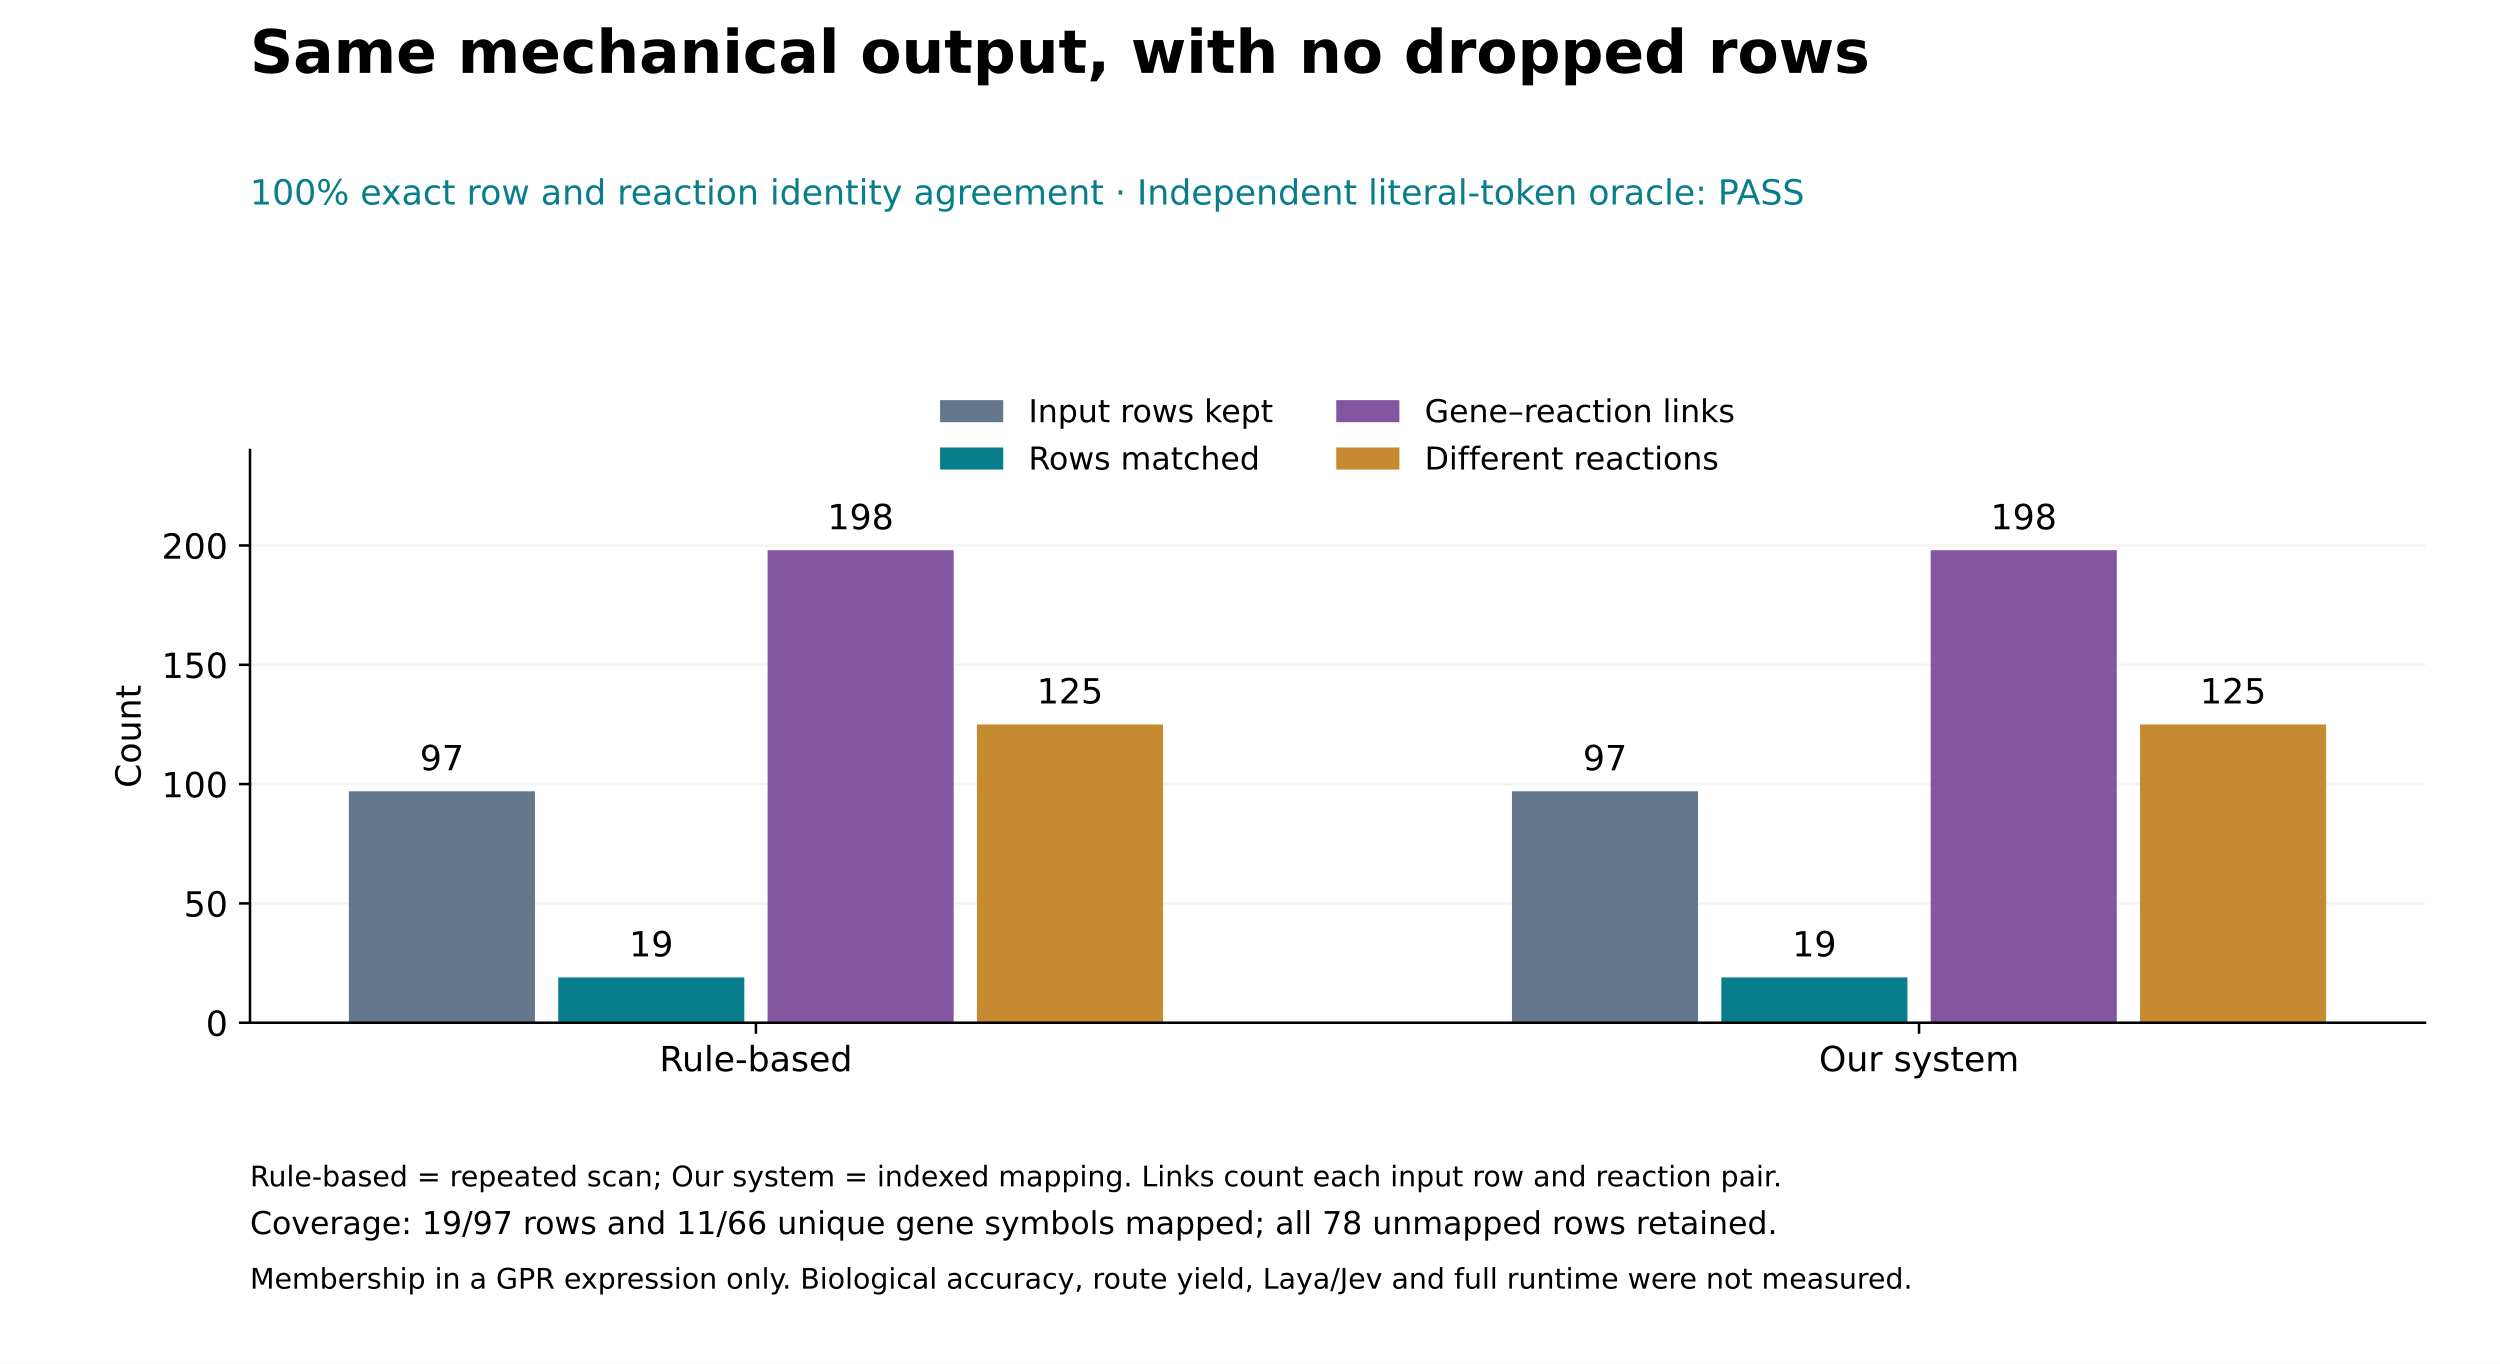
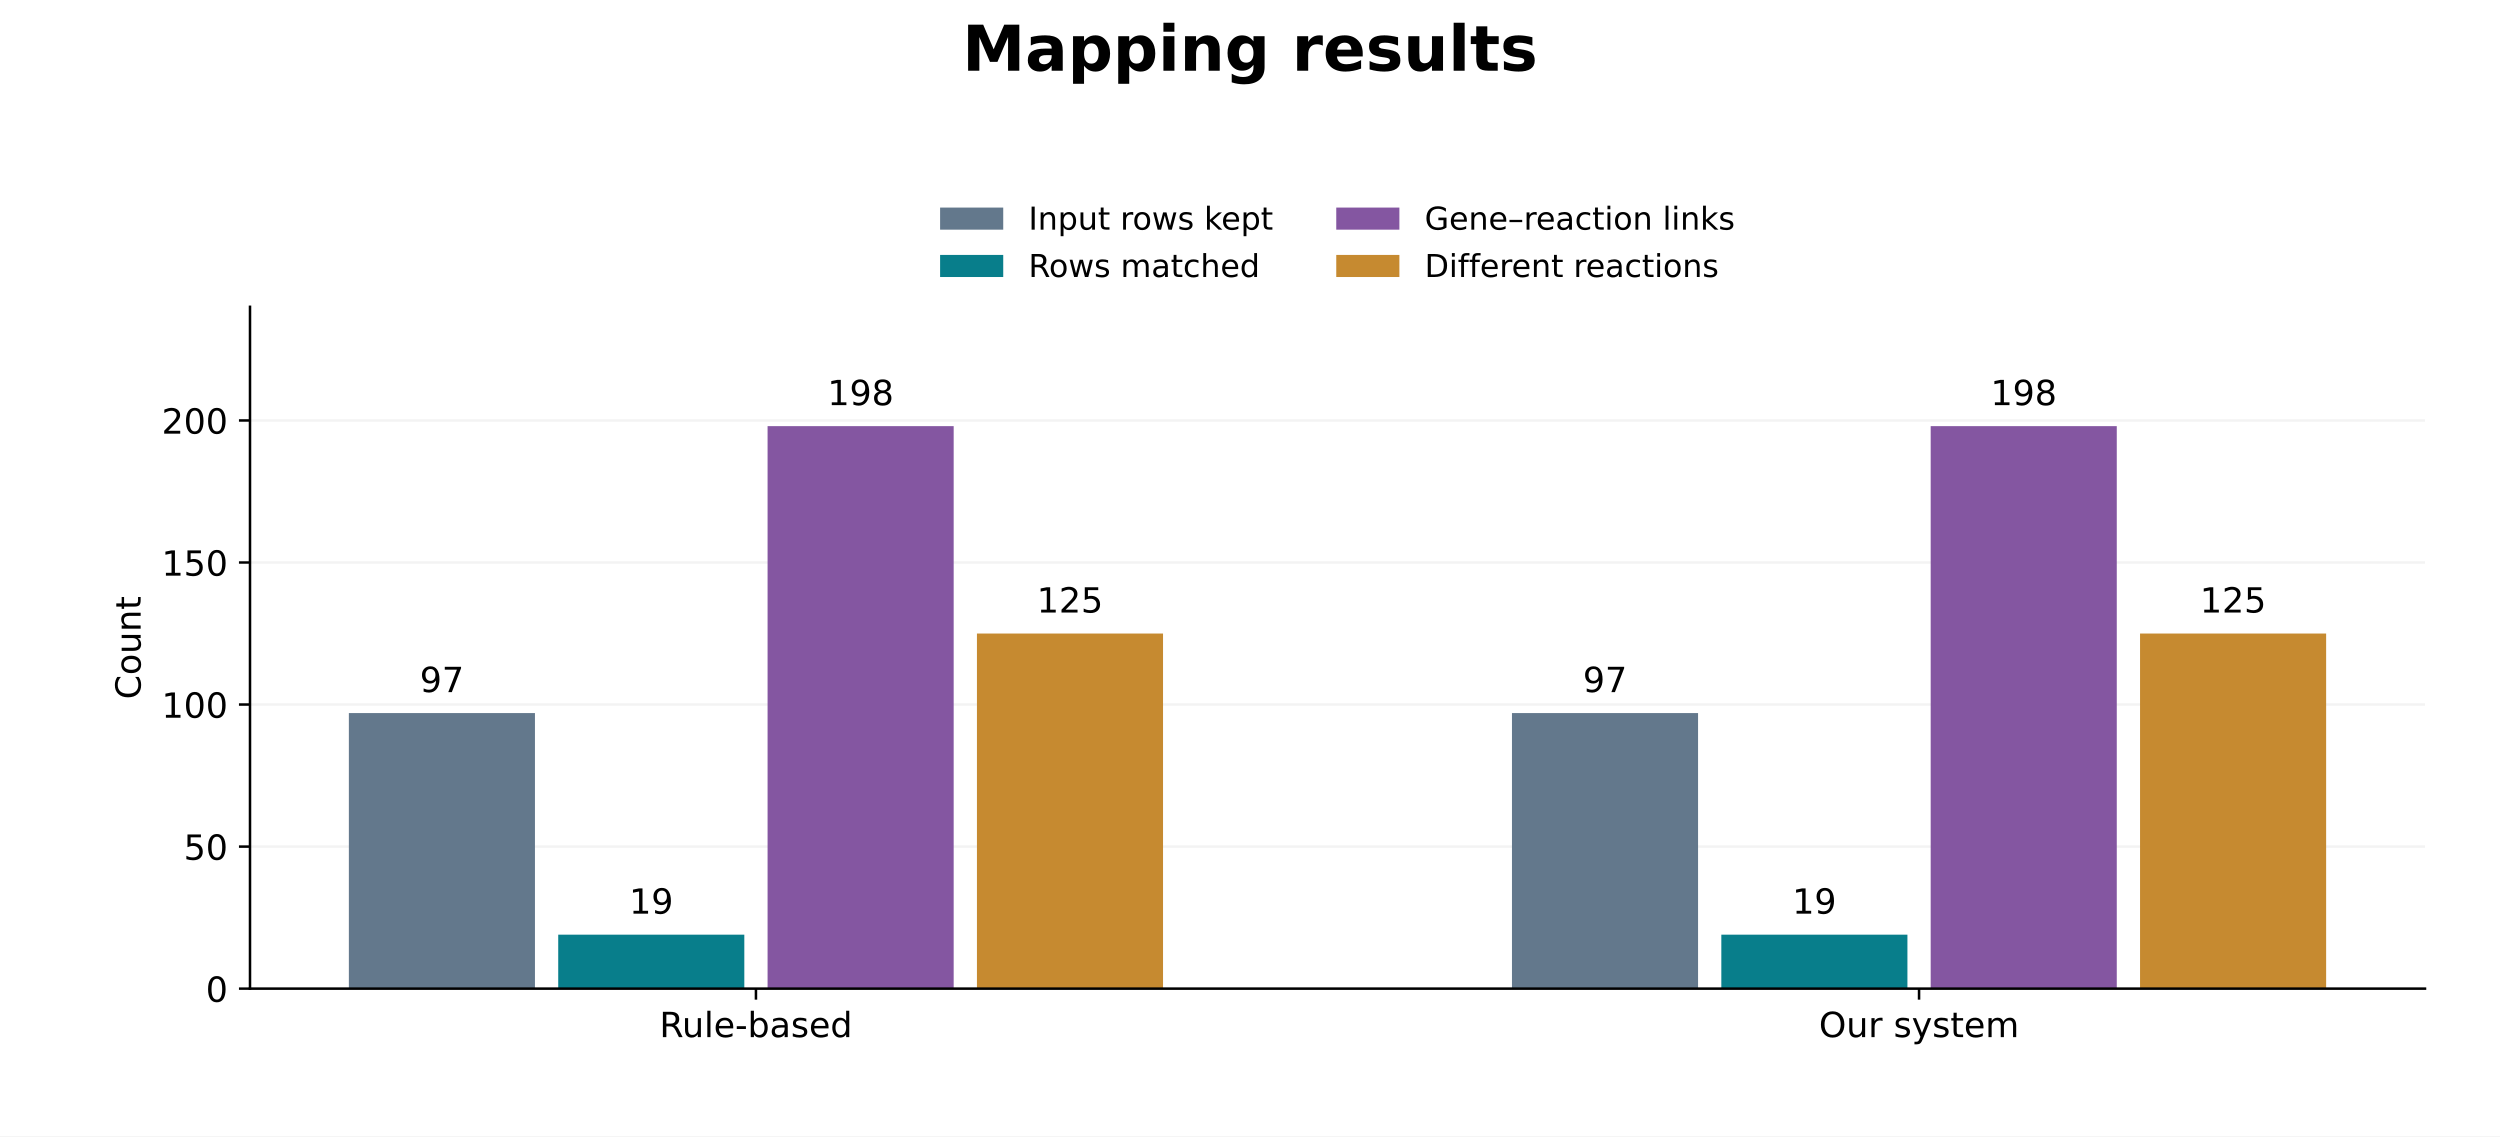
- <svg xmlns="http://www.w3.org/2000/svg" xmlns:xlink="http://www.w3.org/1999/xlink" width="792pt" height="432pt" viewBox="0 0 792 432" version="1.1">
+ <svg xmlns="http://www.w3.org/2000/svg" xmlns:xlink="http://www.w3.org/1999/xlink" width="792pt" height="360pt" viewBox="0 0 792 360" version="1.1">
  <defs>
    <style type="text/css">*{stroke-linejoin: round; stroke-linecap: butt}</style>
  </defs>
  <g id="figure_1">
    <g id="patch_1">
-       <path d="M 0 432 L 792 432 L 792 0 L 0 0 z " style="fill: #ffffff" />
+       <path d="M 0 360 L 792 360 L 792 0 L 0 0 z " style="fill: #ffffff" />
    </g>
    <g id="axes_1">
      <g id="patch_2">
-         <path d="M 79.2 324 L 768.24 324 L 768.24 142.56 L 79.2 142.56 z " style="fill: #ffffff" />
+         <path d="M 79.2 313.2 L 768.24 313.2 L 768.24 97.2 L 79.2 97.2 z " style="fill: #ffffff" />
      </g>
      <g id="matplotlib.axis_1">
        <g id="xtick_1">
          <g id="line2d_1">
            <defs>
-               <path id="mdd65b1c254" d="M 0 0 L 0 3.5 " style="stroke: #000000; stroke-width: 0.8" />
+               <path id="m4f93b602ab" d="M 0 0 L 0 3.5 " style="stroke: #000000; stroke-width: 0.8" />
            </defs>
            <g>
-               <use xlink:href="#mdd65b1c254" x="239.485" y="324" style="stroke: #000000; stroke-width: 0.8" />
+               <use xlink:href="#m4f93b602ab" x="239.485" y="313.2" style="stroke: #000000; stroke-width: 0.8" />
            </g>
          </g>
          <g id="text_1">
-             <text style="font-size: 11px; font-family: 'DejaVu Sans'; text-anchor: middle" x="239.485" y="339.358" transform="rotate(-0 239.4847 339.3583)">Rule-based</text>
+             <text style="font-size: 11px; font-family: 'DejaVu Sans'; text-anchor: middle" x="239.485" y="328.558" transform="rotate(-0 239.4847 328.5583)">Rule-based</text>
          </g>
        </g>
        <g id="xtick_2">
          <g id="line2d_2">
            <g>
-               <use xlink:href="#mdd65b1c254" x="607.955" y="324" style="stroke: #000000; stroke-width: 0.8" />
+               <use xlink:href="#m4f93b602ab" x="607.955" y="313.2" style="stroke: #000000; stroke-width: 0.8" />
            </g>
          </g>
          <g id="text_2">
-             <text style="font-size: 11px; font-family: 'DejaVu Sans'; text-anchor: middle" x="607.955" y="339.357" transform="rotate(-0 607.9553 339.3574)">Our system</text>
+             <text style="font-size: 11px; font-family: 'DejaVu Sans'; text-anchor: middle" x="607.955" y="328.557" transform="rotate(-0 607.9553 328.5574)">Our system</text>
          </g>
        </g>
      </g>
      <g id="matplotlib.axis_2">
        <g id="ytick_1">
          <g id="line2d_3">
-             <path d="M 79.2 324 L 768.24 324 " clip-path="url(#p04668b23c1)" style="fill: none; stroke: #b0b0b0; stroke-opacity: 0.15; stroke-width: 0.8; stroke-linecap: square" />
+             <path d="M 79.2 313.2 L 768.24 313.2 " clip-path="url(#pa5ce6523ff)" style="fill: none; stroke: #b0b0b0; stroke-opacity: 0.15; stroke-width: 0.8; stroke-linecap: square" />
          </g>
          <g id="line2d_4">
            <defs>
-               <path id="m35a91a0bd5" d="M 0 0 L -3.5 0 " style="stroke: #000000; stroke-width: 0.8" />
+               <path id="mea3d080c34" d="M 0 0 L -3.5 0 " style="stroke: #000000; stroke-width: 0.8" />
            </defs>
            <g>
-               <use xlink:href="#m35a91a0bd5" x="79.2" y="324" style="stroke: #000000; stroke-width: 0.8" />
+               <use xlink:href="#mea3d080c34" x="79.2" y="313.2" style="stroke: #000000; stroke-width: 0.8" />
            </g>
          </g>
          <g id="text_3">
-             <text style="font-size: 11px; font-family: 'DejaVu Sans'; text-anchor: end" x="72.2" y="328.179" transform="rotate(-0 72.2 328.1787)">0</text>
+             <text style="font-size: 11px; font-family: 'DejaVu Sans'; text-anchor: end" x="72.2" y="317.379" transform="rotate(-0 72.2 317.3787)">0</text>
          </g>
        </g>
        <g id="ytick_2">
          <g id="line2d_5">
-             <path d="M 79.2 286.2 L 768.24 286.2 " clip-path="url(#p04668b23c1)" style="fill: none; stroke: #b0b0b0; stroke-opacity: 0.15; stroke-width: 0.8; stroke-linecap: square" />
+             <path d="M 79.2 268.2 L 768.24 268.2 " clip-path="url(#pa5ce6523ff)" style="fill: none; stroke: #b0b0b0; stroke-opacity: 0.15; stroke-width: 0.8; stroke-linecap: square" />
          </g>
          <g id="line2d_6">
            <g>
-               <use xlink:href="#m35a91a0bd5" x="79.2" y="286.2" style="stroke: #000000; stroke-width: 0.8" />
+               <use xlink:href="#mea3d080c34" x="79.2" y="268.2" style="stroke: #000000; stroke-width: 0.8" />
            </g>
          </g>
          <g id="text_4">
-             <text style="font-size: 11px; font-family: 'DejaVu Sans'; text-anchor: end" x="72.2" y="290.379" transform="rotate(-0 72.2 290.3787)">50</text>
+             <text style="font-size: 11px; font-family: 'DejaVu Sans'; text-anchor: end" x="72.2" y="272.379" transform="rotate(-0 72.2 272.3787)">50</text>
          </g>
        </g>
        <g id="ytick_3">
          <g id="line2d_7">
-             <path d="M 79.2 248.4 L 768.24 248.4 " clip-path="url(#p04668b23c1)" style="fill: none; stroke: #b0b0b0; stroke-opacity: 0.15; stroke-width: 0.8; stroke-linecap: square" />
+             <path d="M 79.2 223.2 L 768.24 223.2 " clip-path="url(#pa5ce6523ff)" style="fill: none; stroke: #b0b0b0; stroke-opacity: 0.15; stroke-width: 0.8; stroke-linecap: square" />
          </g>
          <g id="line2d_8">
            <g>
-               <use xlink:href="#m35a91a0bd5" x="79.2" y="248.4" style="stroke: #000000; stroke-width: 0.8" />
+               <use xlink:href="#mea3d080c34" x="79.2" y="223.2" style="stroke: #000000; stroke-width: 0.8" />
            </g>
          </g>
          <g id="text_5">
-             <text style="font-size: 11px; font-family: 'DejaVu Sans'; text-anchor: end" x="72.2" y="252.579" transform="rotate(-0 72.2 252.5787)">100</text>
+             <text style="font-size: 11px; font-family: 'DejaVu Sans'; text-anchor: end" x="72.2" y="227.379" transform="rotate(-0 72.2 227.3787)">100</text>
          </g>
        </g>
        <g id="ytick_4">
          <g id="line2d_9">
-             <path d="M 79.2 210.6 L 768.24 210.6 " clip-path="url(#p04668b23c1)" style="fill: none; stroke: #b0b0b0; stroke-opacity: 0.15; stroke-width: 0.8; stroke-linecap: square" />
+             <path d="M 79.2 178.2 L 768.24 178.2 " clip-path="url(#pa5ce6523ff)" style="fill: none; stroke: #b0b0b0; stroke-opacity: 0.15; stroke-width: 0.8; stroke-linecap: square" />
          </g>
          <g id="line2d_10">
            <g>
-               <use xlink:href="#m35a91a0bd5" x="79.2" y="210.6" style="stroke: #000000; stroke-width: 0.8" />
+               <use xlink:href="#mea3d080c34" x="79.2" y="178.2" style="stroke: #000000; stroke-width: 0.8" />
            </g>
          </g>
          <g id="text_6">
-             <text style="font-size: 11px; font-family: 'DejaVu Sans'; text-anchor: end" x="72.2" y="214.779" transform="rotate(-0 72.2 214.7787)">150</text>
+             <text style="font-size: 11px; font-family: 'DejaVu Sans'; text-anchor: end" x="72.2" y="182.379" transform="rotate(-0 72.2 182.3787)">150</text>
          </g>
        </g>
        <g id="ytick_5">
          <g id="line2d_11">
-             <path d="M 79.2 172.8 L 768.24 172.8 " clip-path="url(#p04668b23c1)" style="fill: none; stroke: #b0b0b0; stroke-opacity: 0.15; stroke-width: 0.8; stroke-linecap: square" />
+             <path d="M 79.2 133.2 L 768.24 133.2 " clip-path="url(#pa5ce6523ff)" style="fill: none; stroke: #b0b0b0; stroke-opacity: 0.15; stroke-width: 0.8; stroke-linecap: square" />
          </g>
          <g id="line2d_12">
            <g>
-               <use xlink:href="#m35a91a0bd5" x="79.2" y="172.8" style="stroke: #000000; stroke-width: 0.8" />
+               <use xlink:href="#mea3d080c34" x="79.2" y="133.2" style="stroke: #000000; stroke-width: 0.8" />
            </g>
          </g>
          <g id="text_7">
-             <text style="font-size: 11px; font-family: 'DejaVu Sans'; text-anchor: end" x="72.2" y="176.979" transform="rotate(-0 72.2 176.9787)">200</text>
+             <text style="font-size: 11px; font-family: 'DejaVu Sans'; text-anchor: end" x="72.2" y="137.379" transform="rotate(-0 72.2 137.3787)">200</text>
          </g>
        </g>
        <g id="text_8">
-           <text style="font-size: 11px; font-family: 'DejaVu Sans'; text-anchor: middle" x="44.561" y="233.28" transform="rotate(-90 44.56117 233.28)">Count</text>
+           <text style="font-size: 11px; font-family: 'DejaVu Sans'; text-anchor: middle" x="44.561" y="205.2" transform="rotate(-90 44.56117 205.2)">Count</text>
        </g>
      </g>
      <g id="patch_3">
-         <path d="M 110.52 324 L 169.475 324 L 169.475 250.668 L 110.52 250.668 z " clip-path="url(#p04668b23c1)" style="fill: #63788c" />
+         <path d="M 110.52 313.2 L 169.475 313.2 L 169.475 225.9 L 110.52 225.9 z " clip-path="url(#pa5ce6523ff)" style="fill: #63788c" />
      </g>
      <g id="patch_4">
-         <path d="M 478.991 324 L 537.946 324 L 537.946 250.668 L 478.991 250.668 z " clip-path="url(#p04668b23c1)" style="fill: #63788c" />
+         <path d="M 478.991 313.2 L 537.946 313.2 L 537.946 225.9 L 478.991 225.9 z " clip-path="url(#pa5ce6523ff)" style="fill: #63788c" />
      </g>
      <g id="patch_5">
-         <path d="M 176.845 324 L 235.8 324 L 235.8 309.636 L 176.845 309.636 z " clip-path="url(#p04668b23c1)" style="fill: #087e8b" />
+         <path d="M 176.845 313.2 L 235.8 313.2 L 235.8 296.1 L 176.845 296.1 z " clip-path="url(#pa5ce6523ff)" style="fill: #087e8b" />
      </g>
      <g id="patch_6">
-         <path d="M 545.315 324 L 604.271 324 L 604.271 309.636 L 545.315 309.636 z " clip-path="url(#p04668b23c1)" style="fill: #087e8b" />
+         <path d="M 545.315 313.2 L 604.271 313.2 L 604.271 296.1 L 545.315 296.1 z " clip-path="url(#pa5ce6523ff)" style="fill: #087e8b" />
      </g>
      <g id="patch_7">
-         <path d="M 243.169 324 L 302.125 324 L 302.125 174.312 L 243.169 174.312 z " clip-path="url(#p04668b23c1)" style="fill: #8456a1" />
+         <path d="M 243.169 313.2 L 302.125 313.2 L 302.125 135 L 243.169 135 z " clip-path="url(#pa5ce6523ff)" style="fill: #8456a1" />
      </g>
      <g id="patch_8">
-         <path d="M 611.64 324 L 670.595 324 L 670.595 174.312 L 611.64 174.312 z " clip-path="url(#p04668b23c1)" style="fill: #8456a1" />
+         <path d="M 611.64 313.2 L 670.595 313.2 L 670.595 135 L 611.64 135 z " clip-path="url(#pa5ce6523ff)" style="fill: #8456a1" />
      </g>
      <g id="patch_9">
-         <path d="M 309.494 324 L 368.449 324 L 368.449 229.5 L 309.494 229.5 z " clip-path="url(#p04668b23c1)" style="fill: #c68a30" />
+         <path d="M 309.494 313.2 L 368.449 313.2 L 368.449 200.7 L 309.494 200.7 z " clip-path="url(#pa5ce6523ff)" style="fill: #c68a30" />
      </g>
      <g id="patch_10">
-         <path d="M 677.965 324 L 736.92 324 L 736.92 229.5 L 677.965 229.5 z " clip-path="url(#p04668b23c1)" style="fill: #c68a30" />
+         <path d="M 677.965 313.2 L 736.92 313.2 L 736.92 200.7 L 677.965 200.7 z " clip-path="url(#pa5ce6523ff)" style="fill: #c68a30" />
      </g>
      <g id="patch_11">
-         <path d="M 79.2 324 L 79.2 142.56 " style="fill: none; stroke: #000000; stroke-width: 0.8; stroke-linejoin: miter; stroke-linecap: square" />
+         <path d="M 79.2 313.2 L 79.2 97.2 " style="fill: none; stroke: #000000; stroke-width: 0.8; stroke-linejoin: miter; stroke-linecap: square" />
      </g>
      <g id="patch_12">
-         <path d="M 79.2 324 L 768.24 324 " style="fill: none; stroke: #000000; stroke-width: 0.8; stroke-linejoin: miter; stroke-linecap: square" />
+         <path d="M 79.2 313.2 L 768.24 313.2 " style="fill: none; stroke: #000000; stroke-width: 0.8; stroke-linejoin: miter; stroke-linecap: square" />
      </g>
      <g id="text_9">
-         <text style="font-size: 11px; font-family: 'DejaVu Sans'; text-anchor: middle" x="139.998" y="244.025" transform="rotate(-0 139.9976 244.0254)">97</text>
+         <text style="font-size: 11px; font-family: 'DejaVu Sans'; text-anchor: middle" x="139.998" y="219.257" transform="rotate(-0 139.9976 219.2574)">97</text>
      </g>
      <g id="text_10">
-         <text style="font-size: 11px; font-family: 'DejaVu Sans'; text-anchor: middle" x="508.468" y="244.025" transform="rotate(-0 508.4682 244.0254)">97</text>
+         <text style="font-size: 11px; font-family: 'DejaVu Sans'; text-anchor: middle" x="508.468" y="219.257" transform="rotate(-0 508.4682 219.2574)">97</text>
      </g>
      <g id="text_11">
-         <text style="font-size: 11px; font-family: 'DejaVu Sans'; text-anchor: middle" x="206.322" y="302.993" transform="rotate(-0 206.3224 302.9934)">19</text>
+         <text style="font-size: 11px; font-family: 'DejaVu Sans'; text-anchor: middle" x="206.322" y="289.457" transform="rotate(-0 206.3224 289.4574)">19</text>
      </g>
      <g id="text_12">
-         <text style="font-size: 11px; font-family: 'DejaVu Sans'; text-anchor: middle" x="574.793" y="302.993" transform="rotate(-0 574.7929 302.9934)">19</text>
+         <text style="font-size: 11px; font-family: 'DejaVu Sans'; text-anchor: middle" x="574.793" y="289.457" transform="rotate(-0 574.7929 289.4574)">19</text>
      </g>
      <g id="text_13">
-         <text style="font-size: 11px; font-family: 'DejaVu Sans'; text-anchor: middle" x="272.647" y="167.669" transform="rotate(-0 272.6471 167.6694)">198</text>
+         <text style="font-size: 11px; font-family: 'DejaVu Sans'; text-anchor: middle" x="272.647" y="128.357" transform="rotate(-0 272.6471 128.3574)">198</text>
      </g>
      <g id="text_14">
-         <text style="font-size: 11px; font-family: 'DejaVu Sans'; text-anchor: middle" x="641.118" y="167.669" transform="rotate(-0 641.1176 167.6694)">198</text>
+         <text style="font-size: 11px; font-family: 'DejaVu Sans'; text-anchor: middle" x="641.118" y="128.357" transform="rotate(-0 641.1176 128.3574)">198</text>
      </g>
      <g id="text_15">
-         <text style="font-size: 11px; font-family: 'DejaVu Sans'; text-anchor: middle" x="338.972" y="222.857" transform="rotate(-0 338.9718 222.8574)">125</text>
+         <text style="font-size: 11px; font-family: 'DejaVu Sans'; text-anchor: middle" x="338.972" y="194.057" transform="rotate(-0 338.9718 194.0574)">125</text>
      </g>
      <g id="text_16">
-         <text style="font-size: 11px; font-family: 'DejaVu Sans'; text-anchor: middle" x="707.442" y="222.857" transform="rotate(-0 707.4424 222.8574)">125</text>
+         <text style="font-size: 11px; font-family: 'DejaVu Sans'; text-anchor: middle" x="707.442" y="194.057" transform="rotate(-0 707.4424 194.0574)">125</text>
      </g>
      <g id="legend_1">
        <g id="patch_13">
-           <path d="M 297.824 133.757 L 317.824 133.757 L 317.824 126.757 L 297.824 126.757 z " style="fill: #63788c" />
+           <path d="M 297.824 72.758 L 317.824 72.758 L 317.824 65.758 L 297.824 65.758 z " style="fill: #63788c" />
        </g>
        <g id="text_17">
-           <text style="font-size: 10px; font-family: 'DejaVu Sans'; text-anchor: start" x="325.824" y="133.757" transform="rotate(-0 325.8239 133.7568)">Input rows kept</text>
+           <text style="font-size: 10px; font-family: 'DejaVu Sans'; text-anchor: start" x="325.824" y="72.758" transform="rotate(-0 325.8239 72.75844)">Input rows kept</text>
        </g>
        <g id="patch_14">
-           <path d="M 297.824 148.758 L 317.824 148.758 L 317.824 141.758 L 297.824 141.758 z " style="fill: #087e8b" />
+           <path d="M 297.824 87.759 L 317.824 87.759 L 317.824 80.759 L 297.824 80.759 z " style="fill: #087e8b" />
        </g>
        <g id="text_18">
-           <text style="font-size: 10px; font-family: 'DejaVu Sans'; text-anchor: start" x="325.824" y="148.758" transform="rotate(-0 325.8239 148.7576)">Rows matched</text>
+           <text style="font-size: 10px; font-family: 'DejaVu Sans'; text-anchor: start" x="325.824" y="87.759" transform="rotate(-0 325.8239 87.75922)">Rows matched</text>
        </g>
        <g id="patch_15">
-           <path d="M 423.327 133.757 L 443.327 133.757 L 443.327 126.757 L 423.327 126.757 z " style="fill: #8456a1" />
+           <path d="M 423.327 72.758 L 443.327 72.758 L 443.327 65.758 L 423.327 65.758 z " style="fill: #8456a1" />
        </g>
        <g id="text_19">
-           <text style="font-size: 10px; font-family: 'DejaVu Sans'; text-anchor: start" x="451.327" y="133.757" transform="rotate(-0 451.327 133.7568)">Gene–reaction links</text>
+           <text style="font-size: 10px; font-family: 'DejaVu Sans'; text-anchor: start" x="451.327" y="72.758" transform="rotate(-0 451.327 72.75844)">Gene–reaction links</text>
        </g>
        <g id="patch_16">
-           <path d="M 423.327 148.758 L 443.327 148.758 L 443.327 141.758 L 423.327 141.758 z " style="fill: #c68a30" />
+           <path d="M 423.327 87.759 L 443.327 87.759 L 443.327 80.759 L 423.327 80.759 z " style="fill: #c68a30" />
        </g>
        <g id="text_20">
-           <text style="font-size: 10px; font-family: 'DejaVu Sans'; text-anchor: start" x="451.327" y="148.758" transform="rotate(-0 451.327 148.7576)">Different reactions</text>
+           <text style="font-size: 10px; font-family: 'DejaVu Sans'; text-anchor: start" x="451.327" y="87.759" transform="rotate(-0 451.327 87.75922)">Different reactions</text>
        </g>
      </g>
    </g>
    <g id="text_21">
-       <text style="font-weight: 700; font-size: 19px; font-family: 'DejaVu Sans'; text-anchor: start" x="79.2" y="23.077" transform="rotate(-0 79.2 23.07703)">Same mechanical output, with no dropped rows</text>
-     </g>
-     <g id="text_22">
-       <text style="font-size: 11px; font-family: 'DejaVu Sans'; text-anchor: start; fill: #087e8b" x="79.2" y="64.8" transform="rotate(-0 79.2 64.8)">100% exact row and reaction identity agreement · Independent literal-token oracle: PASS</text>
-     </g>
-     <g id="text_23">
-       <text style="font-size: 9px; font-family: 'DejaVu Sans'; text-anchor: start" x="79.2" y="375.84" transform="rotate(-0 79.2 375.84)">Rule-based = repeated scan; Our system = indexed mapping. Links count each input row and reaction pair.</text>
-     </g>
-     <g id="text_24">
-       <text style="font-size: 10px; font-family: 'DejaVu Sans'; text-anchor: start" x="79.2" y="390.96" transform="rotate(-0 79.2 390.96)">Coverage: 19/97 rows and 11/66 unique gene symbols mapped; all 78 unmapped rows retained.</text>
-     </g>
-     <g id="text_25">
-       <text style="font-size: 9px; font-family: 'DejaVu Sans'; text-anchor: start" x="79.2" y="408.24" transform="rotate(-0 79.2 408.24)">Membership in a GPR expression only. Biological accuracy, route yield, Laya/Jev and full runtime were not measured.</text>
+       <text style="font-weight: 700; font-size: 20px; font-family: 'DejaVu Sans'; text-anchor: middle" x="396" y="22.397" transform="rotate(-0 396 22.39688)">Mapping results</text>
    </g>
  </g>
  <defs>
-     <clipPath id="p04668b23c1">
-       <rect x="79.2" y="142.56" width="689.04" height="181.44" />
+     <clipPath id="pa5ce6523ff">
+       <rect x="79.2" y="97.2" width="689.04" height="216" />
    </clipPath>
  </defs>
</svg>
